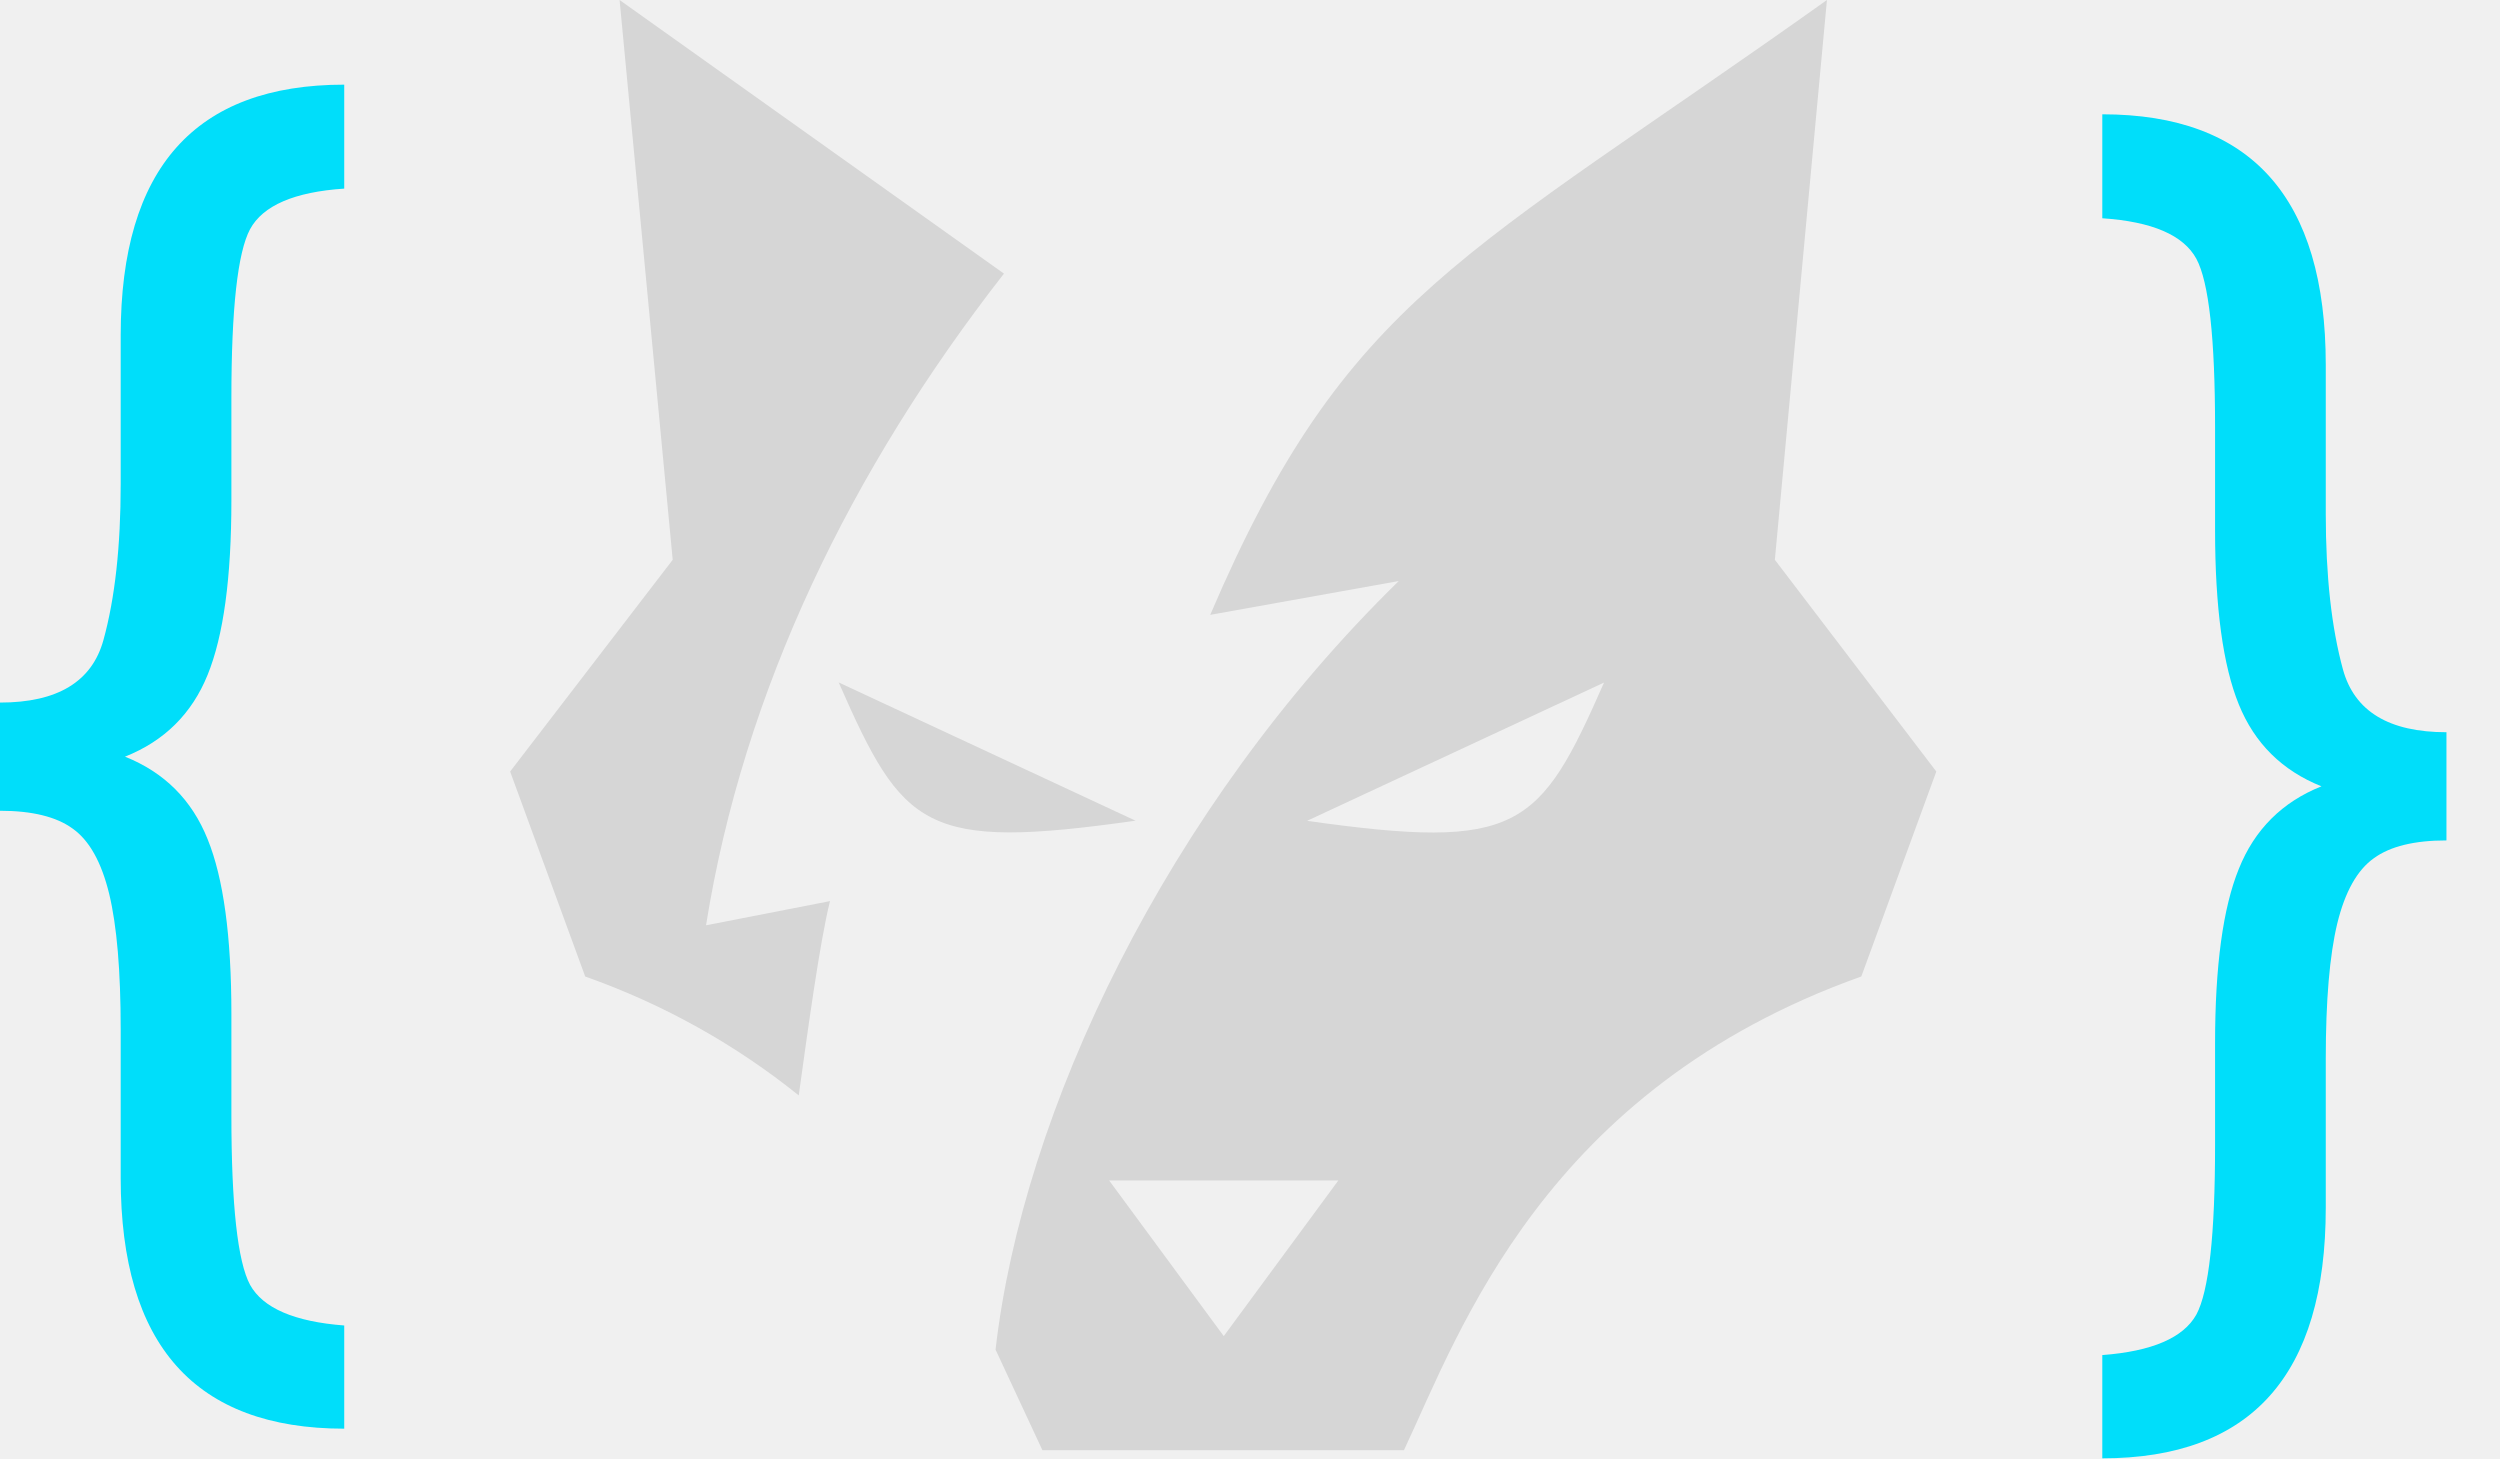
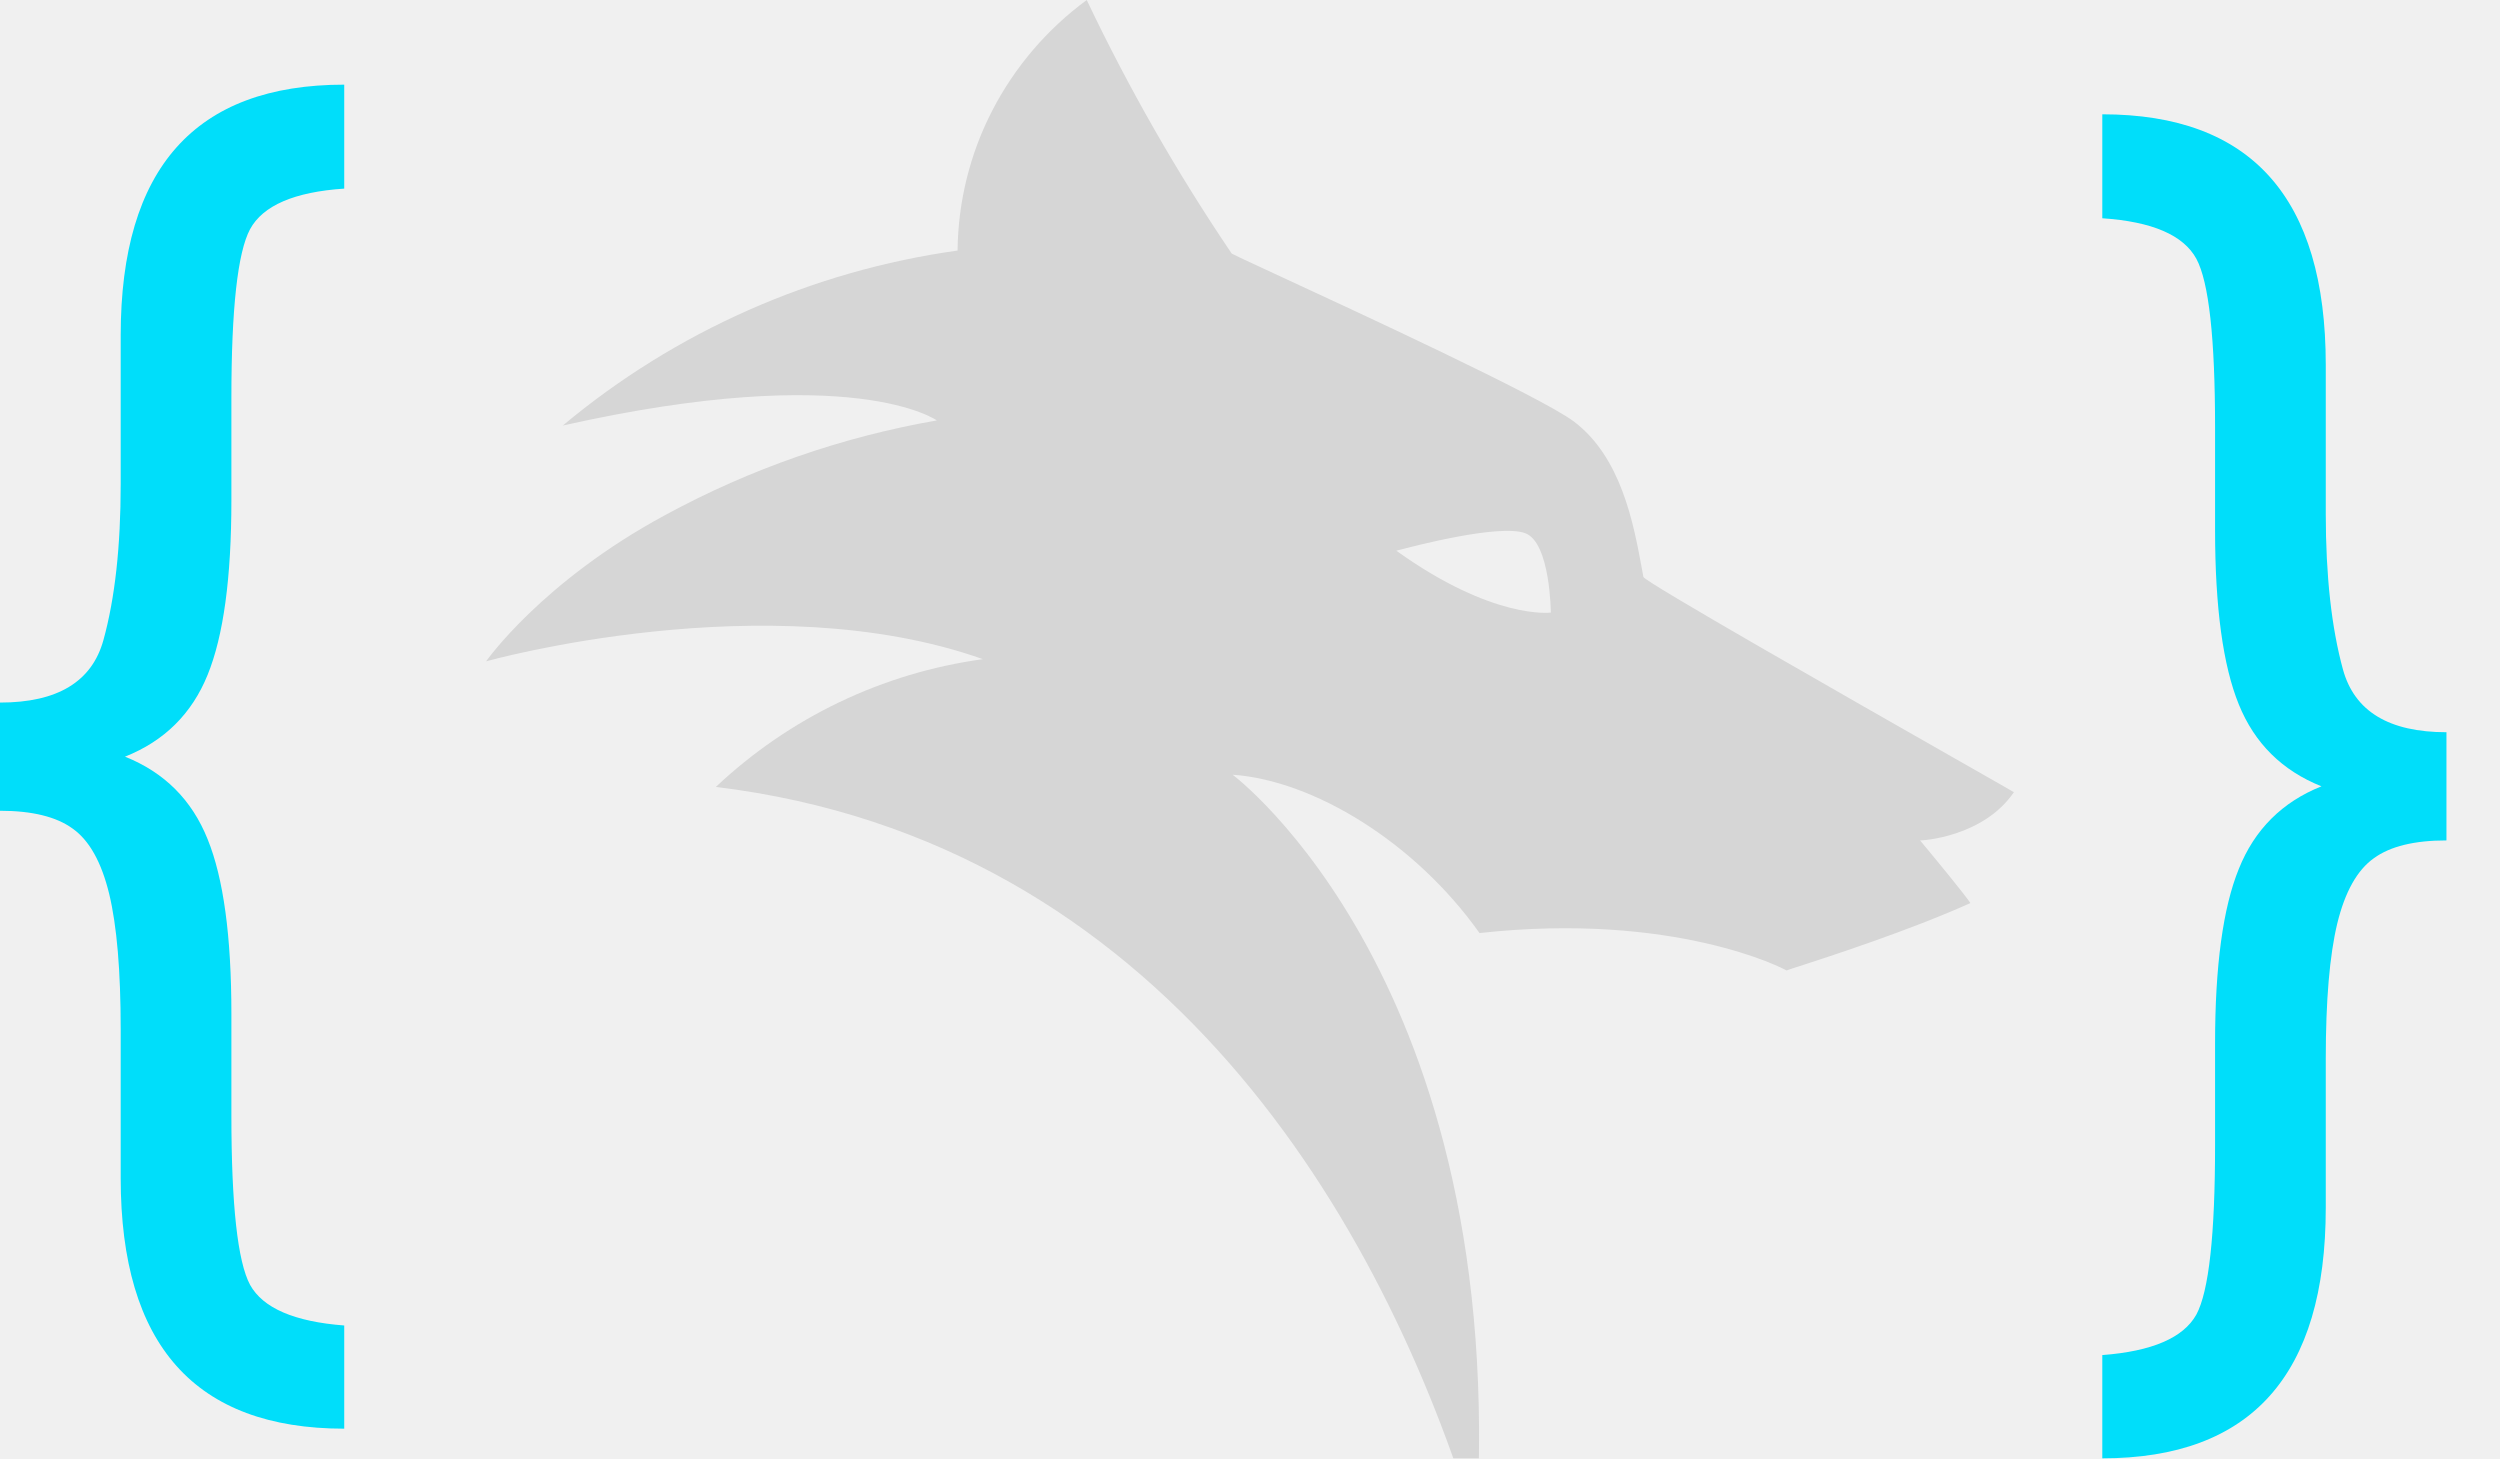
<svg xmlns="http://www.w3.org/2000/svg" width="36" height="21" viewBox="0 0 36 21" fill="none">
-   <path d="M14.457 3.94L8.922 0L9.687 8.061L7.346 11.11L8.427 14.062C9.567 14.465 10.602 15.05 11.502 15.774C11.622 14.911 11.802 13.574 11.952 12.976L10.167 13.324C10.707 9.941 12.252 6.767 14.457 3.94Z" fill="#D6D6D6" />
-   <path d="M16.352 11.818L12.077 9.827C13.007 11.943 13.307 12.25 16.352 11.818Z" fill="#D6D6D6" />
-   <path d="M25.558 8.061L26.308 0C21.087 3.717 19.392 4.26 17.427 8.854L20.142 8.367C16.782 11.653 14.726 16.024 14.336 19.435L15.011 20.883H20.217C21.027 19.157 22.242 15.69 26.803 14.061L27.883 11.11L25.558 8.061ZM17.622 19.24L15.972 16.999H19.272L17.622 19.24ZM18.822 11.82L23.098 9.829C22.168 11.945 21.867 12.251 18.822 11.82Z" fill="#D6D6D6" />
-   <path d="M0 11.675V10.117C0.828 10.117 1.325 9.816 1.49 9.215C1.656 8.614 1.738 7.865 1.738 6.97V4.828C1.738 2.422 2.811 1.219 4.957 1.219V2.716C4.239 2.764 3.787 2.959 3.601 3.3C3.422 3.635 3.332 4.445 3.332 5.73V7.206C3.332 8.32 3.218 9.157 2.99 9.717C2.763 10.278 2.366 10.671 1.8 10.896C2.366 11.122 2.763 11.518 2.99 12.085C3.218 12.646 3.332 13.483 3.332 14.597V16.063C3.332 17.354 3.422 18.168 3.601 18.502C3.787 18.837 4.239 19.032 4.957 19.087V20.573C2.811 20.573 1.738 19.37 1.738 16.965V14.822C1.738 13.982 1.683 13.332 1.573 12.875C1.462 12.417 1.287 12.102 1.045 11.931C0.811 11.761 0.462 11.675 0 11.675Z" fill="#00DEFA" />
-   <path d="M35.229 12.102V10.544C34.401 10.544 33.905 10.243 33.739 9.642C33.574 9.04 33.491 8.292 33.491 7.397V5.254C33.491 2.849 32.418 1.646 30.273 1.646V3.143C30.99 3.191 31.442 3.385 31.628 3.727C31.808 4.062 31.897 4.872 31.897 6.157V7.633C31.897 8.747 32.011 9.584 32.239 10.144C32.466 10.704 32.863 11.097 33.429 11.323C32.863 11.549 32.466 11.945 32.239 12.512C32.011 13.072 31.897 13.91 31.897 15.024V16.489C31.897 17.781 31.808 18.594 31.628 18.929C31.442 19.264 30.99 19.459 30.273 19.513V21C32.418 21 33.491 19.797 33.491 17.392V15.249C33.491 14.409 33.546 13.759 33.656 13.301C33.767 12.844 33.943 12.529 34.184 12.358C34.419 12.187 34.767 12.102 35.229 12.102Z" fill="#00DEFA" />
+   <g clip-path="url(#clip0)">
+     <path fill-rule="evenodd" clip-rule="evenodd" d="M28.127 10.909C28.652 11.207 29.004 11.408 29 11.408C28.557 12.054 27.681 12.104 27.649 12.102C27.877 12.375 28.278 12.863 28.374 13.004C27.501 13.397 26.342 13.774 25.903 13.916C25.843 13.934 25.784 13.954 25.726 13.975C25.7 13.955 24.118 13.126 21.305 13.436C20.372 12.121 18.911 11.238 17.75 11.156C17.75 11.156 21.748 14.141 21.257 22C19.921 17.582 16.746 12.113 10.308 11.332C11.367 10.333 12.711 9.689 14.154 9.492C11.048 8.39 7 9.523 7 9.523C7 9.523 7.804 8.372 9.586 7.413C10.805 6.751 12.124 6.292 13.49 6.054C13.49 6.054 12.286 5.189 8.104 6.128C9.726 4.773 11.696 3.9 13.789 3.608C13.796 2.906 13.967 2.215 14.289 1.591C14.614 0.963 15.079 0.419 15.649 0C16.252 1.268 16.95 2.489 17.737 3.652C17.739 3.656 17.974 3.766 18.342 3.936C19.547 4.493 22.17 5.706 22.656 6.064C23.345 6.577 23.523 7.537 23.642 8.183L23.665 8.308C23.676 8.374 26.618 10.049 28.127 10.909V10.909ZM20.134 7.923L20.107 7.93C21.505 8.933 22.332 8.821 22.332 8.821C22.332 8.821 22.325 7.811 21.963 7.678C21.59 7.54 20.342 7.869 20.134 7.923Z" fill="#D6D6D6" />
+     <path d="M0 11.675V10.117C0.828 10.117 1.325 9.816 1.49 9.215C1.656 8.614 1.738 7.865 1.738 6.97V4.828C1.738 2.422 2.811 1.219 4.957 1.219V2.716C4.239 2.764 3.787 2.959 3.601 3.3C3.422 3.635 3.332 4.445 3.332 5.73V7.206C3.332 8.32 3.218 9.157 2.99 9.717C2.763 10.278 2.366 10.671 1.8 10.896C2.366 11.122 2.763 11.518 2.99 12.085C3.218 12.646 3.332 13.483 3.332 14.597V16.063C3.332 17.354 3.422 18.168 3.601 18.502C3.787 18.837 4.239 19.032 4.957 19.087V20.573C2.811 20.573 1.738 19.37 1.738 16.965V14.822C1.738 13.982 1.683 13.332 1.573 12.875C1.462 12.417 1.287 12.102 1.045 11.931C0.811 11.761 0.462 11.675 0 11.675Z" fill="#00DEFA" />
+     <path d="M35.229 12.102V10.544C34.401 10.544 33.905 10.243 33.739 9.642C33.574 9.04 33.491 8.292 33.491 7.397V5.254C33.491 2.849 32.418 1.646 30.273 1.646V3.143C30.99 3.191 31.442 3.385 31.628 3.727C31.808 4.062 31.897 4.872 31.897 6.157V7.633C31.897 8.747 32.011 9.584 32.239 10.144C32.466 10.704 32.863 11.097 33.429 11.323C32.863 11.549 32.466 11.945 32.239 12.512C32.011 13.072 31.897 13.91 31.897 15.024V16.489C31.897 17.781 31.808 18.594 31.628 18.929C31.442 19.264 30.99 19.459 30.273 19.513V21C32.418 21 33.491 19.797 33.491 17.392V15.249C33.491 14.409 33.546 13.759 33.656 13.301C33.767 12.844 33.943 12.529 34.184 12.358C34.419 12.187 34.767 12.102 35.229 12.102Z" fill="#00DEFA" />
+   </g>
+   <defs>
+     <clipPath id="clip0">
+       <rect width="36" height="21" fill="white" />
+     </clipPath>
+   </defs>
</svg>
